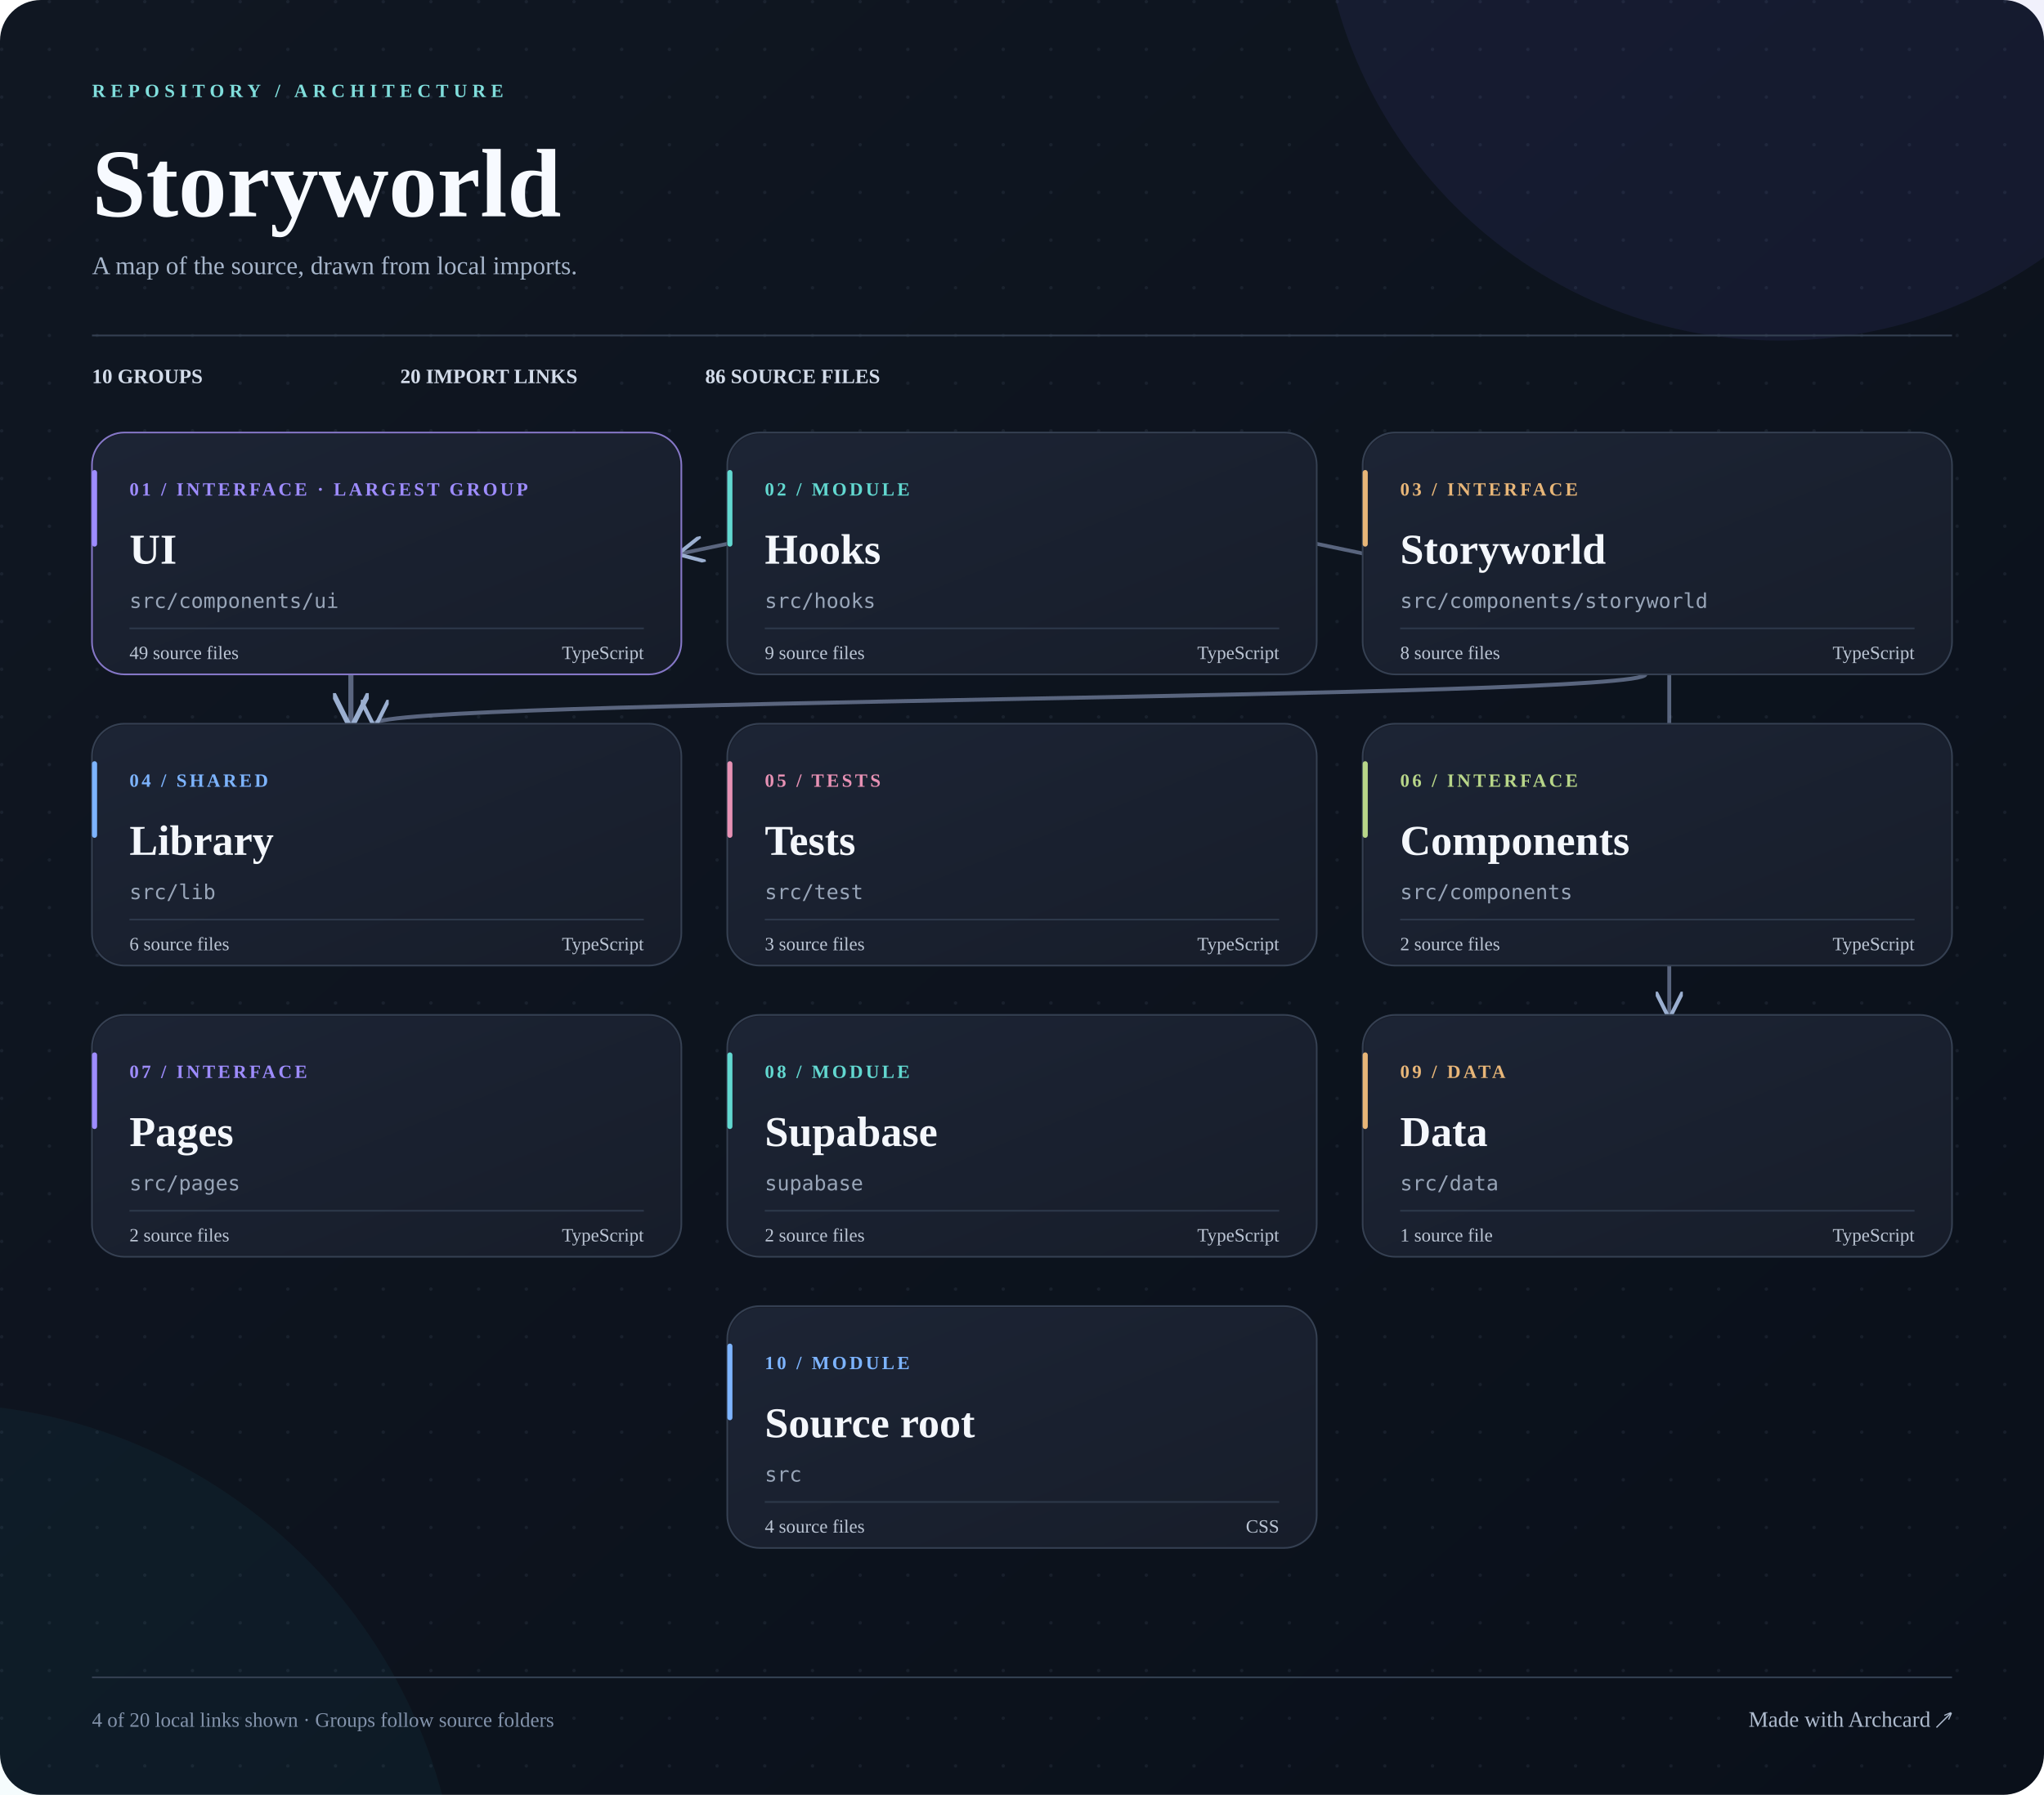
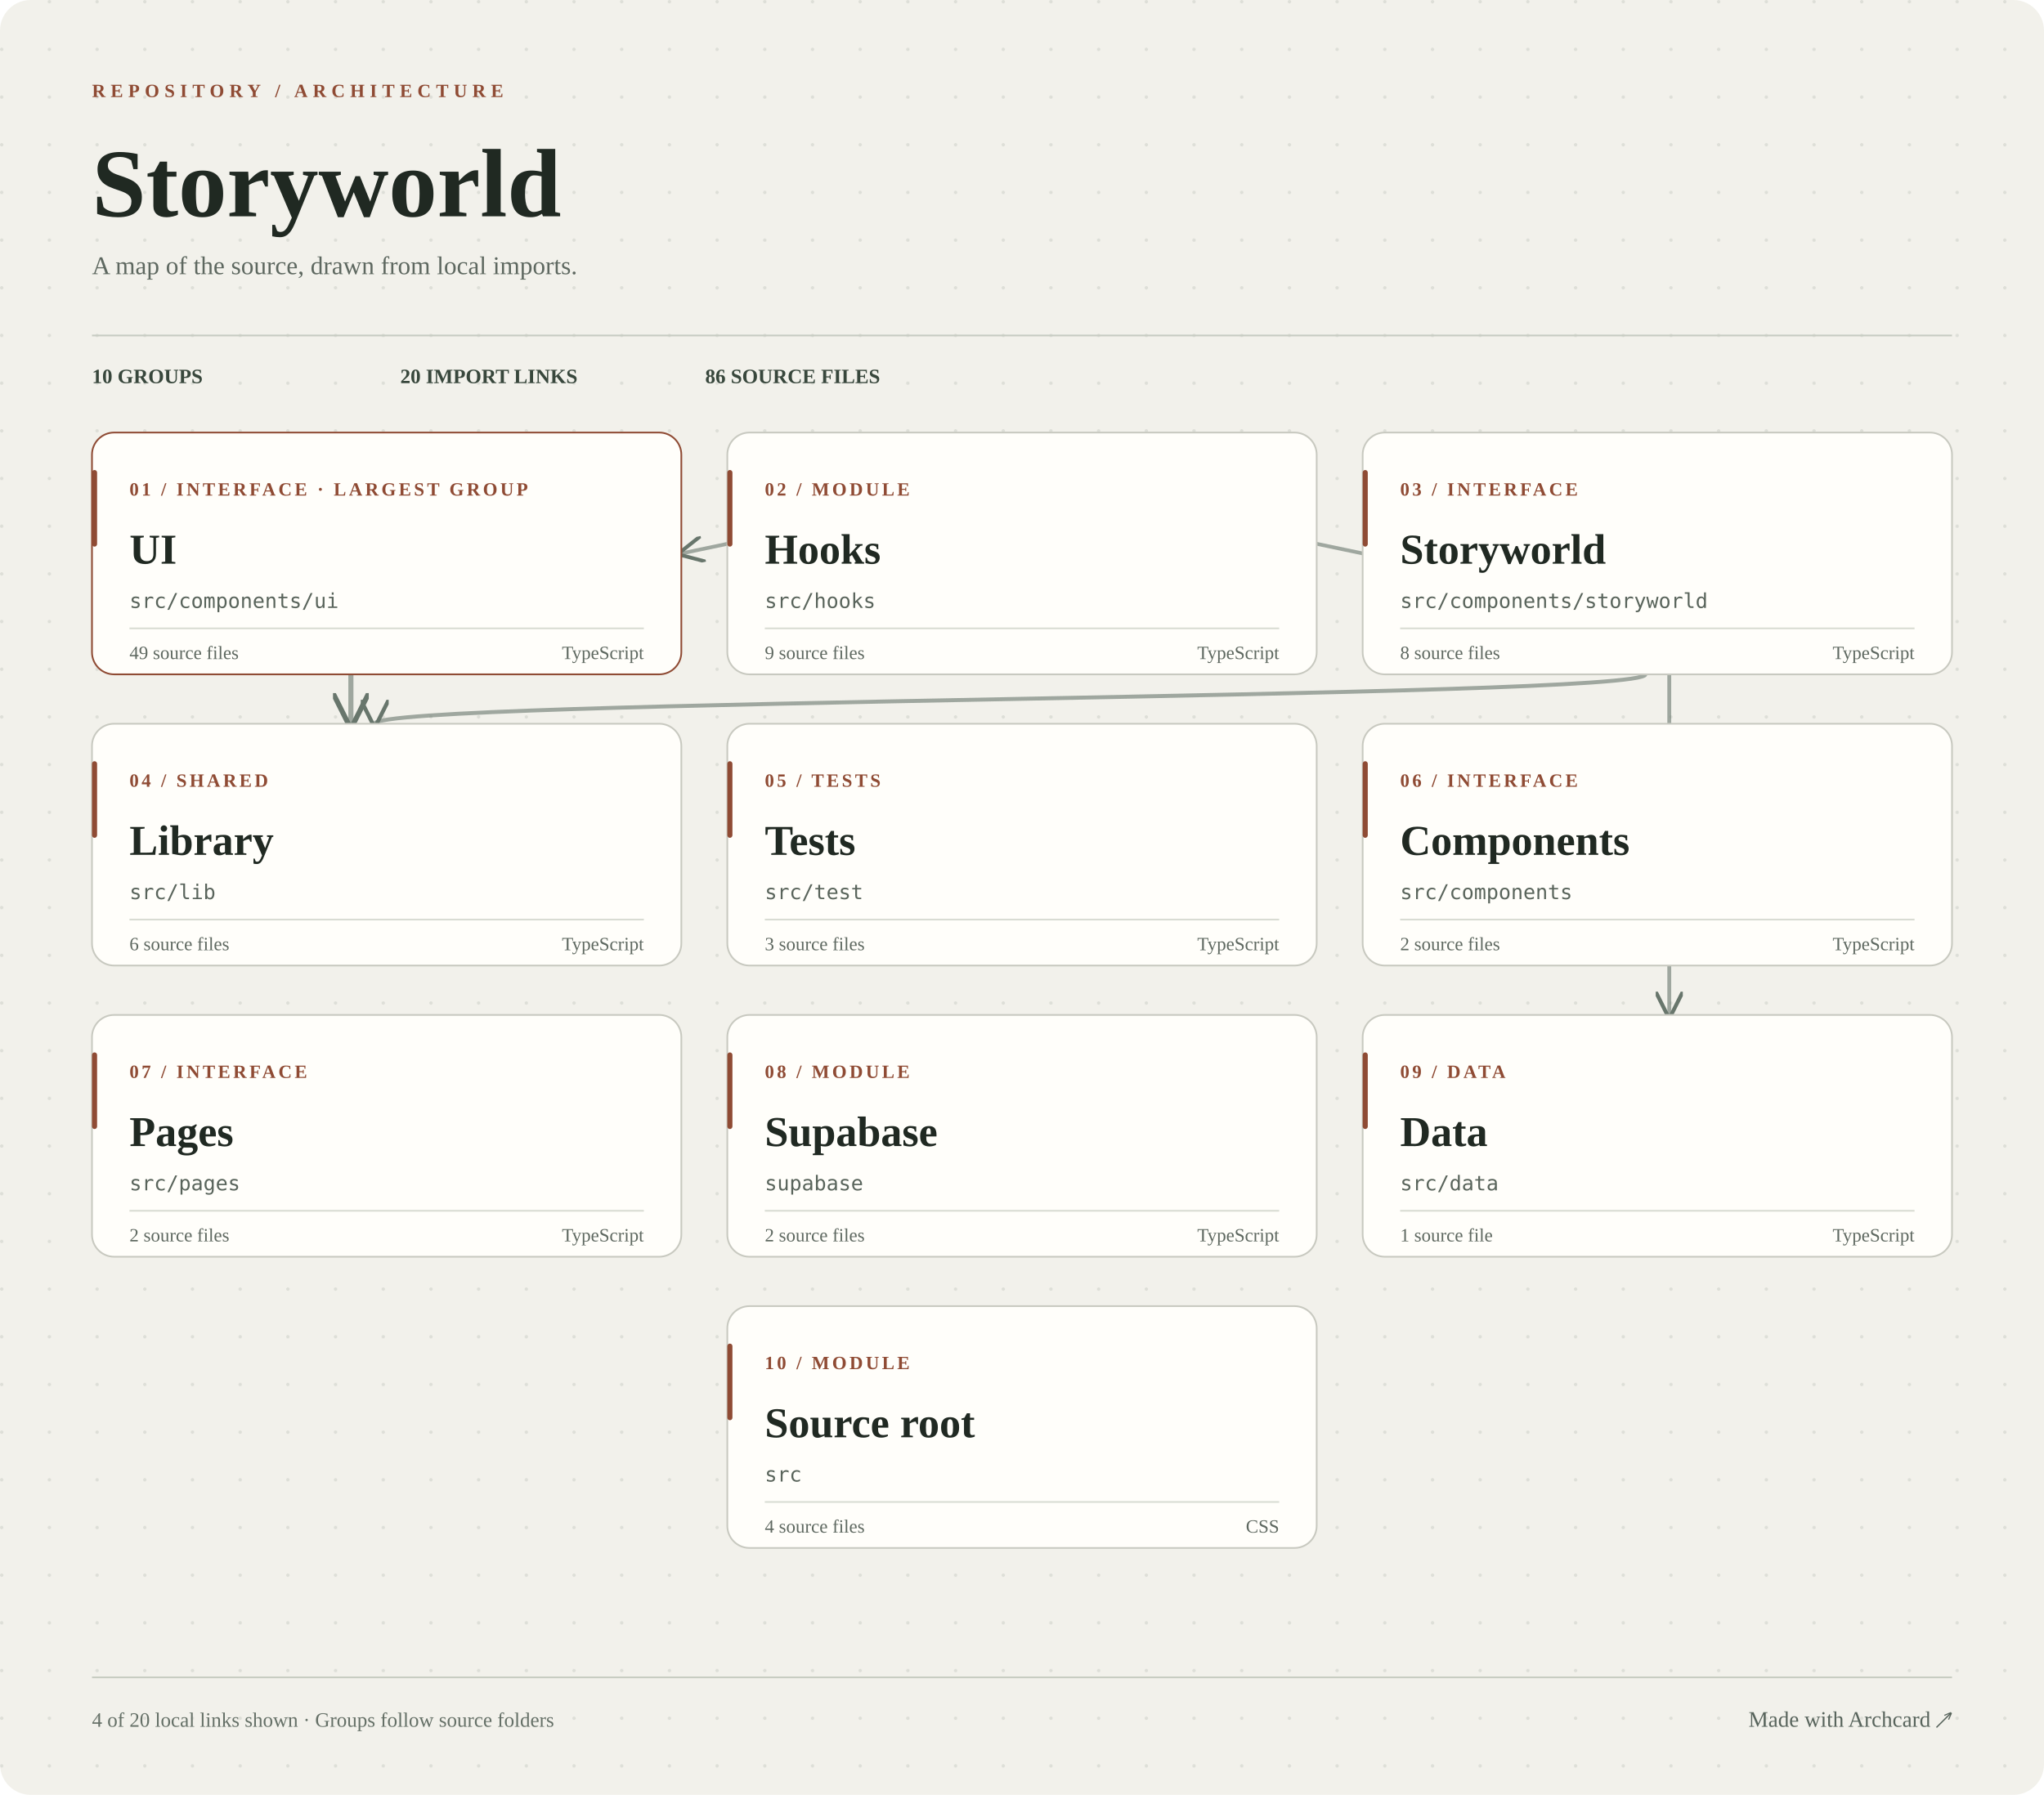
<svg xmlns="http://www.w3.org/2000/svg" viewBox="0 0 1200 1054" width="1200" height="1054" role="img" aria-labelledby="title description">
  <defs>
-     <linearGradient id="background" x2="1" y2="1">
-       <stop stop-color="#101722" />
-       <stop offset="1" stop-color="#0A101A" />
-     </linearGradient>
-     <linearGradient id="cardGlow" x2="1" y2="1">
-       <stop stop-color="#263046" />
-       <stop offset="1" stop-color="#171D2A" />
-     </linearGradient>
    <pattern id="dots" width="28" height="28" patternUnits="userSpaceOnUse">
-       <circle cx="1" cy="1" r="1" fill="#71819B" opacity=".12" />
+       <circle cx="1" cy="1" r="1" fill="#7C877C" opacity=".17" />
    </pattern>
    <marker id="arrow" markerWidth="7" markerHeight="7" refX="6" refY="3.5" orient="auto">
-       <path d="M0 0 L7 3.5 L0 7" fill="none" stroke="#9BAFD0" stroke-width="1" />
+       <path d="M0 0 L7 3.5 L0 7" fill="none" stroke="#68766C" stroke-width="1" />
    </marker>
  </defs>
-   <rect width="1200" height="1054" rx="24" fill="url(#background)" />
-   <rect width="1200" height="1054" rx="24" fill="url(#dots)" />
-   <circle cx="1045" cy="-70" r="270" fill="#6863DA" opacity=".09" />
-   <circle cx="-40" cy="1134" r="310" fill="#34C5CF" opacity=".05" />
-   <text x="54" y="57" fill="#80DEDC" font-size="11" font-weight="700" letter-spacing="3">REPOSITORY / ARCHITECTURE</text>
-   <text x="54" y="127" fill="#F7FAFF" font-size="57" font-weight="700">Storyworld</text>
-   <text x="54" y="161" fill="#A6B5CA" font-size="15">A map of the source, drawn from local imports.</text>
-   <line x1="54" y1="197" x2="1146" y2="197" stroke="#344052" />
-   <text x="54" y="225" fill="#D3DCEA" font-size="12" font-weight="600">10 GROUPS</text>
-   <text x="235" y="225" fill="#D3DCEA" font-size="12" font-weight="600">20 IMPORT LINKS</text>
-   <text x="414" y="225" fill="#D3DCEA" font-size="12" font-weight="600">86 SOURCE FILES</text>
+   <rect width="1200" height="1054" rx="18" fill="#F2F1EB" />
+   <rect width="1200" height="1054" rx="18" fill="url(#dots)" />
+   <text x="54" y="57" fill="#8F4B34" font-size="11" font-weight="700" letter-spacing="3">REPOSITORY / ARCHITECTURE</text>
+   <text x="54" y="127" fill="#202922" font-size="57" font-weight="700">Storyworld</text>
+   <text x="54" y="161" fill="#5E6860" font-size="15">A map of the source, drawn from local imports.</text>
+   <line x1="54" y1="197" x2="1146" y2="197" stroke="#C7CCC2" />
+   <text x="54" y="225" fill="#38473C" font-size="12" font-weight="600">10 GROUPS</text>
+   <text x="235" y="225" fill="#38473C" font-size="12" font-weight="600">20 IMPORT LINKS</text>
+   <text x="414" y="225" fill="#38473C" font-size="12" font-weight="600">86 SOURCE FILES</text>
  <g>
-     <path d="M 206 396 C 206 410.5, 206 410.5, 206 425" fill="none" stroke="#8D9BBE" stroke-width="3" stroke-opacity=".60" marker-end="url(#arrow)" />
-     <path d="M 966 396 C 966 410.5, 220 410.5, 220 425" fill="none" stroke="#8D9BBE" stroke-width="2.342" stroke-opacity=".60" marker-end="url(#arrow)" />
-     <path d="M 980 396 C 980 496, 980 496, 980 596" fill="none" stroke="#8D9BBE" stroke-width="2.275" stroke-opacity=".60" marker-end="url(#arrow)" />
-     <path d="M 800 325 C 600 283, 600 283, 400 325" fill="none" stroke="#8D9BBE" stroke-width="2.197" stroke-opacity=".60" marker-end="url(#arrow)" />
+     <path d="M 206 396 C 206 410.5, 206 410.5, 206 425" fill="none" stroke="#68766C" stroke-width="3" stroke-opacity=".60" marker-end="url(#arrow)" />
+     <path d="M 966 396 C 966 410.5, 220 410.5, 220 425" fill="none" stroke="#68766C" stroke-width="2.342" stroke-opacity=".60" marker-end="url(#arrow)" />
+     <path d="M 980 396 C 980 496, 980 496, 980 596" fill="none" stroke="#68766C" stroke-width="2.275" stroke-opacity=".60" marker-end="url(#arrow)" />
+     <path d="M 800 325 C 600 283, 600 283, 400 325" fill="none" stroke="#68766C" stroke-width="2.197" stroke-opacity=".60" marker-end="url(#arrow)" />
  </g>
  <g transform="translate(54 254)">
-     <rect width="346" height="142" rx="19" fill="#171D2A" stroke="#8577C7" stroke-width="1" />
-     <rect x="1" y="1" width="344" height="140" rx="18" fill="url(#cardGlow)" opacity=".38" />
-     <rect x="0" y="22" width="3" height="45" rx="1.5" fill="#9E8CFF" />
-     <text x="22" y="37" fill="#9E8CFF" font-size="11" font-weight="700" letter-spacing="1.6">01 / INTERFACE · LARGEST GROUP</text>
-     <text x="22" y="77" fill="#F4F7FC" font-size="25" font-weight="650">UI</text>
-     <text x="22" y="103" fill="#98A5B8" font-size="12" font-family="ui-monospace, SFMono-Regular, Menlo, monospace">src/components/ui</text>
-     <line x1="22" y1="115" x2="324" y2="115" stroke="#2D384A" />
-     <text x="22" y="133" fill="#BBC5D4" font-size="11">49 source files</text>
-     <text x="324" y="133" fill="#BBC5D4" font-size="11" text-anchor="end">TypeScript</text>
+     <rect width="346" height="142" rx="13" fill="#FFFEFA" stroke="#8F4B34" stroke-width="1" />
+     <rect x="0" y="22" width="3" height="45" rx="1.5" fill="#8F4B34" />
+     <text x="22" y="37" fill="#8F4B34" font-size="11" font-weight="700" letter-spacing="1.6">01 / INTERFACE · LARGEST GROUP</text>
+     <text x="22" y="77" fill="#202922" font-size="25" font-weight="650">UI</text>
+     <text x="22" y="103" fill="#59645B" font-size="12" font-family="ui-monospace, SFMono-Regular, Menlo, monospace">src/components/ui</text>
+     <line x1="22" y1="115" x2="324" y2="115" stroke="#D9DCD3" />
+     <text x="22" y="133" fill="#5E6860" font-size="11">49 source files</text>
+     <text x="324" y="133" fill="#5E6860" font-size="11" text-anchor="end">TypeScript</text>
  </g>
  <g transform="translate(427 254)">
-     <rect width="346" height="142" rx="19" fill="#171D2A" stroke="#354052" stroke-width="1" />
-     <rect x="1" y="1" width="344" height="140" rx="18" fill="url(#cardGlow)" opacity=".38" />
-     <rect x="0" y="22" width="3" height="45" rx="1.5" fill="#62D8D0" />
-     <text x="22" y="37" fill="#62D8D0" font-size="11" font-weight="700" letter-spacing="1.6">02 / MODULE</text>
-     <text x="22" y="77" fill="#F4F7FC" font-size="25" font-weight="650">Hooks</text>
-     <text x="22" y="103" fill="#98A5B8" font-size="12" font-family="ui-monospace, SFMono-Regular, Menlo, monospace">src/hooks</text>
-     <line x1="22" y1="115" x2="324" y2="115" stroke="#2D384A" />
-     <text x="22" y="133" fill="#BBC5D4" font-size="11">9 source files</text>
-     <text x="324" y="133" fill="#BBC5D4" font-size="11" text-anchor="end">TypeScript</text>
+     <rect width="346" height="142" rx="13" fill="#FFFEFA" stroke="#C8C9C0" stroke-width="1" />
+     <rect x="0" y="22" width="3" height="45" rx="1.5" fill="#8F4B34" />
+     <text x="22" y="37" fill="#8F4B34" font-size="11" font-weight="700" letter-spacing="1.6">02 / MODULE</text>
+     <text x="22" y="77" fill="#202922" font-size="25" font-weight="650">Hooks</text>
+     <text x="22" y="103" fill="#59645B" font-size="12" font-family="ui-monospace, SFMono-Regular, Menlo, monospace">src/hooks</text>
+     <line x1="22" y1="115" x2="324" y2="115" stroke="#D9DCD3" />
+     <text x="22" y="133" fill="#5E6860" font-size="11">9 source files</text>
+     <text x="324" y="133" fill="#5E6860" font-size="11" text-anchor="end">TypeScript</text>
  </g>
  <g transform="translate(800 254)">
-     <rect width="346" height="142" rx="19" fill="#171D2A" stroke="#354052" stroke-width="1" />
-     <rect x="1" y="1" width="344" height="140" rx="18" fill="url(#cardGlow)" opacity=".38" />
-     <rect x="0" y="22" width="3" height="45" rx="1.5" fill="#E8B678" />
-     <text x="22" y="37" fill="#E8B678" font-size="11" font-weight="700" letter-spacing="1.6">03 / INTERFACE</text>
-     <text x="22" y="77" fill="#F4F7FC" font-size="25" font-weight="650">Storyworld</text>
-     <text x="22" y="103" fill="#98A5B8" font-size="12" font-family="ui-monospace, SFMono-Regular, Menlo, monospace">src/components/storyworld</text>
-     <line x1="22" y1="115" x2="324" y2="115" stroke="#2D384A" />
-     <text x="22" y="133" fill="#BBC5D4" font-size="11">8 source files</text>
-     <text x="324" y="133" fill="#BBC5D4" font-size="11" text-anchor="end">TypeScript</text>
+     <rect width="346" height="142" rx="13" fill="#FFFEFA" stroke="#C8C9C0" stroke-width="1" />
+     <rect x="0" y="22" width="3" height="45" rx="1.5" fill="#8F4B34" />
+     <text x="22" y="37" fill="#8F4B34" font-size="11" font-weight="700" letter-spacing="1.6">03 / INTERFACE</text>
+     <text x="22" y="77" fill="#202922" font-size="25" font-weight="650">Storyworld</text>
+     <text x="22" y="103" fill="#59645B" font-size="12" font-family="ui-monospace, SFMono-Regular, Menlo, monospace">src/components/storyworld</text>
+     <line x1="22" y1="115" x2="324" y2="115" stroke="#D9DCD3" />
+     <text x="22" y="133" fill="#5E6860" font-size="11">8 source files</text>
+     <text x="324" y="133" fill="#5E6860" font-size="11" text-anchor="end">TypeScript</text>
  </g>
  <g transform="translate(54 425)">
-     <rect width="346" height="142" rx="19" fill="#171D2A" stroke="#354052" stroke-width="1" />
-     <rect x="1" y="1" width="344" height="140" rx="18" fill="url(#cardGlow)" opacity=".38" />
-     <rect x="0" y="22" width="3" height="45" rx="1.5" fill="#7DB4FF" />
-     <text x="22" y="37" fill="#7DB4FF" font-size="11" font-weight="700" letter-spacing="1.6">04 / SHARED</text>
-     <text x="22" y="77" fill="#F4F7FC" font-size="25" font-weight="650">Library</text>
-     <text x="22" y="103" fill="#98A5B8" font-size="12" font-family="ui-monospace, SFMono-Regular, Menlo, monospace">src/lib</text>
-     <line x1="22" y1="115" x2="324" y2="115" stroke="#2D384A" />
-     <text x="22" y="133" fill="#BBC5D4" font-size="11">6 source files</text>
-     <text x="324" y="133" fill="#BBC5D4" font-size="11" text-anchor="end">TypeScript</text>
+     <rect width="346" height="142" rx="13" fill="#FFFEFA" stroke="#C8C9C0" stroke-width="1" />
+     <rect x="0" y="22" width="3" height="45" rx="1.5" fill="#8F4B34" />
+     <text x="22" y="37" fill="#8F4B34" font-size="11" font-weight="700" letter-spacing="1.6">04 / SHARED</text>
+     <text x="22" y="77" fill="#202922" font-size="25" font-weight="650">Library</text>
+     <text x="22" y="103" fill="#59645B" font-size="12" font-family="ui-monospace, SFMono-Regular, Menlo, monospace">src/lib</text>
+     <line x1="22" y1="115" x2="324" y2="115" stroke="#D9DCD3" />
+     <text x="22" y="133" fill="#5E6860" font-size="11">6 source files</text>
+     <text x="324" y="133" fill="#5E6860" font-size="11" text-anchor="end">TypeScript</text>
  </g>
  <g transform="translate(427 425)">
-     <rect width="346" height="142" rx="19" fill="#171D2A" stroke="#354052" stroke-width="1" />
-     <rect x="1" y="1" width="344" height="140" rx="18" fill="url(#cardGlow)" opacity=".38" />
-     <rect x="0" y="22" width="3" height="45" rx="1.5" fill="#E791B4" />
-     <text x="22" y="37" fill="#E791B4" font-size="11" font-weight="700" letter-spacing="1.6">05 / TESTS</text>
-     <text x="22" y="77" fill="#F4F7FC" font-size="25" font-weight="650">Tests</text>
-     <text x="22" y="103" fill="#98A5B8" font-size="12" font-family="ui-monospace, SFMono-Regular, Menlo, monospace">src/test</text>
-     <line x1="22" y1="115" x2="324" y2="115" stroke="#2D384A" />
-     <text x="22" y="133" fill="#BBC5D4" font-size="11">3 source files</text>
-     <text x="324" y="133" fill="#BBC5D4" font-size="11" text-anchor="end">TypeScript</text>
+     <rect width="346" height="142" rx="13" fill="#FFFEFA" stroke="#C8C9C0" stroke-width="1" />
+     <rect x="0" y="22" width="3" height="45" rx="1.5" fill="#8F4B34" />
+     <text x="22" y="37" fill="#8F4B34" font-size="11" font-weight="700" letter-spacing="1.6">05 / TESTS</text>
+     <text x="22" y="77" fill="#202922" font-size="25" font-weight="650">Tests</text>
+     <text x="22" y="103" fill="#59645B" font-size="12" font-family="ui-monospace, SFMono-Regular, Menlo, monospace">src/test</text>
+     <line x1="22" y1="115" x2="324" y2="115" stroke="#D9DCD3" />
+     <text x="22" y="133" fill="#5E6860" font-size="11">3 source files</text>
+     <text x="324" y="133" fill="#5E6860" font-size="11" text-anchor="end">TypeScript</text>
  </g>
  <g transform="translate(800 425)">
-     <rect width="346" height="142" rx="19" fill="#171D2A" stroke="#354052" stroke-width="1" />
-     <rect x="1" y="1" width="344" height="140" rx="18" fill="url(#cardGlow)" opacity=".38" />
-     <rect x="0" y="22" width="3" height="45" rx="1.5" fill="#B8D689" />
-     <text x="22" y="37" fill="#B8D689" font-size="11" font-weight="700" letter-spacing="1.6">06 / INTERFACE</text>
-     <text x="22" y="77" fill="#F4F7FC" font-size="25" font-weight="650">Components</text>
-     <text x="22" y="103" fill="#98A5B8" font-size="12" font-family="ui-monospace, SFMono-Regular, Menlo, monospace">src/components</text>
-     <line x1="22" y1="115" x2="324" y2="115" stroke="#2D384A" />
-     <text x="22" y="133" fill="#BBC5D4" font-size="11">2 source files</text>
-     <text x="324" y="133" fill="#BBC5D4" font-size="11" text-anchor="end">TypeScript</text>
+     <rect width="346" height="142" rx="13" fill="#FFFEFA" stroke="#C8C9C0" stroke-width="1" />
+     <rect x="0" y="22" width="3" height="45" rx="1.5" fill="#8F4B34" />
+     <text x="22" y="37" fill="#8F4B34" font-size="11" font-weight="700" letter-spacing="1.6">06 / INTERFACE</text>
+     <text x="22" y="77" fill="#202922" font-size="25" font-weight="650">Components</text>
+     <text x="22" y="103" fill="#59645B" font-size="12" font-family="ui-monospace, SFMono-Regular, Menlo, monospace">src/components</text>
+     <line x1="22" y1="115" x2="324" y2="115" stroke="#D9DCD3" />
+     <text x="22" y="133" fill="#5E6860" font-size="11">2 source files</text>
+     <text x="324" y="133" fill="#5E6860" font-size="11" text-anchor="end">TypeScript</text>
  </g>
  <g transform="translate(54 596)">
-     <rect width="346" height="142" rx="19" fill="#171D2A" stroke="#354052" stroke-width="1" />
-     <rect x="1" y="1" width="344" height="140" rx="18" fill="url(#cardGlow)" opacity=".38" />
-     <rect x="0" y="22" width="3" height="45" rx="1.5" fill="#9E8CFF" />
-     <text x="22" y="37" fill="#9E8CFF" font-size="11" font-weight="700" letter-spacing="1.6">07 / INTERFACE</text>
-     <text x="22" y="77" fill="#F4F7FC" font-size="25" font-weight="650">Pages</text>
-     <text x="22" y="103" fill="#98A5B8" font-size="12" font-family="ui-monospace, SFMono-Regular, Menlo, monospace">src/pages</text>
-     <line x1="22" y1="115" x2="324" y2="115" stroke="#2D384A" />
-     <text x="22" y="133" fill="#BBC5D4" font-size="11">2 source files</text>
-     <text x="324" y="133" fill="#BBC5D4" font-size="11" text-anchor="end">TypeScript</text>
+     <rect width="346" height="142" rx="13" fill="#FFFEFA" stroke="#C8C9C0" stroke-width="1" />
+     <rect x="0" y="22" width="3" height="45" rx="1.5" fill="#8F4B34" />
+     <text x="22" y="37" fill="#8F4B34" font-size="11" font-weight="700" letter-spacing="1.6">07 / INTERFACE</text>
+     <text x="22" y="77" fill="#202922" font-size="25" font-weight="650">Pages</text>
+     <text x="22" y="103" fill="#59645B" font-size="12" font-family="ui-monospace, SFMono-Regular, Menlo, monospace">src/pages</text>
+     <line x1="22" y1="115" x2="324" y2="115" stroke="#D9DCD3" />
+     <text x="22" y="133" fill="#5E6860" font-size="11">2 source files</text>
+     <text x="324" y="133" fill="#5E6860" font-size="11" text-anchor="end">TypeScript</text>
  </g>
  <g transform="translate(427 596)">
-     <rect width="346" height="142" rx="19" fill="#171D2A" stroke="#354052" stroke-width="1" />
-     <rect x="1" y="1" width="344" height="140" rx="18" fill="url(#cardGlow)" opacity=".38" />
-     <rect x="0" y="22" width="3" height="45" rx="1.5" fill="#62D8D0" />
-     <text x="22" y="37" fill="#62D8D0" font-size="11" font-weight="700" letter-spacing="1.6">08 / MODULE</text>
-     <text x="22" y="77" fill="#F4F7FC" font-size="25" font-weight="650">Supabase</text>
-     <text x="22" y="103" fill="#98A5B8" font-size="12" font-family="ui-monospace, SFMono-Regular, Menlo, monospace">supabase</text>
-     <line x1="22" y1="115" x2="324" y2="115" stroke="#2D384A" />
-     <text x="22" y="133" fill="#BBC5D4" font-size="11">2 source files</text>
-     <text x="324" y="133" fill="#BBC5D4" font-size="11" text-anchor="end">TypeScript</text>
+     <rect width="346" height="142" rx="13" fill="#FFFEFA" stroke="#C8C9C0" stroke-width="1" />
+     <rect x="0" y="22" width="3" height="45" rx="1.5" fill="#8F4B34" />
+     <text x="22" y="37" fill="#8F4B34" font-size="11" font-weight="700" letter-spacing="1.6">08 / MODULE</text>
+     <text x="22" y="77" fill="#202922" font-size="25" font-weight="650">Supabase</text>
+     <text x="22" y="103" fill="#59645B" font-size="12" font-family="ui-monospace, SFMono-Regular, Menlo, monospace">supabase</text>
+     <line x1="22" y1="115" x2="324" y2="115" stroke="#D9DCD3" />
+     <text x="22" y="133" fill="#5E6860" font-size="11">2 source files</text>
+     <text x="324" y="133" fill="#5E6860" font-size="11" text-anchor="end">TypeScript</text>
  </g>
  <g transform="translate(800 596)">
-     <rect width="346" height="142" rx="19" fill="#171D2A" stroke="#354052" stroke-width="1" />
-     <rect x="1" y="1" width="344" height="140" rx="18" fill="url(#cardGlow)" opacity=".38" />
-     <rect x="0" y="22" width="3" height="45" rx="1.5" fill="#E8B678" />
-     <text x="22" y="37" fill="#E8B678" font-size="11" font-weight="700" letter-spacing="1.6">09 / DATA</text>
-     <text x="22" y="77" fill="#F4F7FC" font-size="25" font-weight="650">Data</text>
-     <text x="22" y="103" fill="#98A5B8" font-size="12" font-family="ui-monospace, SFMono-Regular, Menlo, monospace">src/data</text>
-     <line x1="22" y1="115" x2="324" y2="115" stroke="#2D384A" />
-     <text x="22" y="133" fill="#BBC5D4" font-size="11">1 source file</text>
-     <text x="324" y="133" fill="#BBC5D4" font-size="11" text-anchor="end">TypeScript</text>
+     <rect width="346" height="142" rx="13" fill="#FFFEFA" stroke="#C8C9C0" stroke-width="1" />
+     <rect x="0" y="22" width="3" height="45" rx="1.5" fill="#8F4B34" />
+     <text x="22" y="37" fill="#8F4B34" font-size="11" font-weight="700" letter-spacing="1.6">09 / DATA</text>
+     <text x="22" y="77" fill="#202922" font-size="25" font-weight="650">Data</text>
+     <text x="22" y="103" fill="#59645B" font-size="12" font-family="ui-monospace, SFMono-Regular, Menlo, monospace">src/data</text>
+     <line x1="22" y1="115" x2="324" y2="115" stroke="#D9DCD3" />
+     <text x="22" y="133" fill="#5E6860" font-size="11">1 source file</text>
+     <text x="324" y="133" fill="#5E6860" font-size="11" text-anchor="end">TypeScript</text>
  </g>
  <g transform="translate(427 767)">
-     <rect width="346" height="142" rx="19" fill="#171D2A" stroke="#354052" stroke-width="1" />
-     <rect x="1" y="1" width="344" height="140" rx="18" fill="url(#cardGlow)" opacity=".38" />
-     <rect x="0" y="22" width="3" height="45" rx="1.5" fill="#7DB4FF" />
-     <text x="22" y="37" fill="#7DB4FF" font-size="11" font-weight="700" letter-spacing="1.6">10 / MODULE</text>
-     <text x="22" y="77" fill="#F4F7FC" font-size="25" font-weight="650">Source root</text>
-     <text x="22" y="103" fill="#98A5B8" font-size="12" font-family="ui-monospace, SFMono-Regular, Menlo, monospace">src</text>
-     <line x1="22" y1="115" x2="324" y2="115" stroke="#2D384A" />
-     <text x="22" y="133" fill="#BBC5D4" font-size="11">4 source files</text>
-     <text x="324" y="133" fill="#BBC5D4" font-size="11" text-anchor="end">CSS</text>
+     <rect width="346" height="142" rx="13" fill="#FFFEFA" stroke="#C8C9C0" stroke-width="1" />
+     <rect x="0" y="22" width="3" height="45" rx="1.5" fill="#8F4B34" />
+     <text x="22" y="37" fill="#8F4B34" font-size="11" font-weight="700" letter-spacing="1.6">10 / MODULE</text>
+     <text x="22" y="77" fill="#202922" font-size="25" font-weight="650">Source root</text>
+     <text x="22" y="103" fill="#59645B" font-size="12" font-family="ui-monospace, SFMono-Regular, Menlo, monospace">src</text>
+     <line x1="22" y1="115" x2="324" y2="115" stroke="#D9DCD3" />
+     <text x="22" y="133" fill="#5E6860" font-size="11">4 source files</text>
+     <text x="324" y="133" fill="#5E6860" font-size="11" text-anchor="end">CSS</text>
  </g>
-   <line x1="54" y1="985" x2="1146" y2="985" stroke="#344052" />
-   <text x="54" y="1014" fill="#8292AA" font-size="12">4 of 20 local links shown · Groups follow source folders</text>
+   <line x1="54" y1="985" x2="1146" y2="985" stroke="#C7CCC2" />
+   <text x="54" y="1014" fill="#657067" font-size="12">4 of 20 local links shown · Groups follow source folders</text>
  <a href="https://github.com/skipauthenticate/archcard" target="_blank">
-     <text x="1146" y="1014" text-anchor="end" fill="#AEBBCE" font-size="13">Made with Archcard ↗</text>
+     <text x="1146" y="1014" text-anchor="end" fill="#58645C" font-size="13">Made with Archcard ↗</text>
  </a>
</svg>
